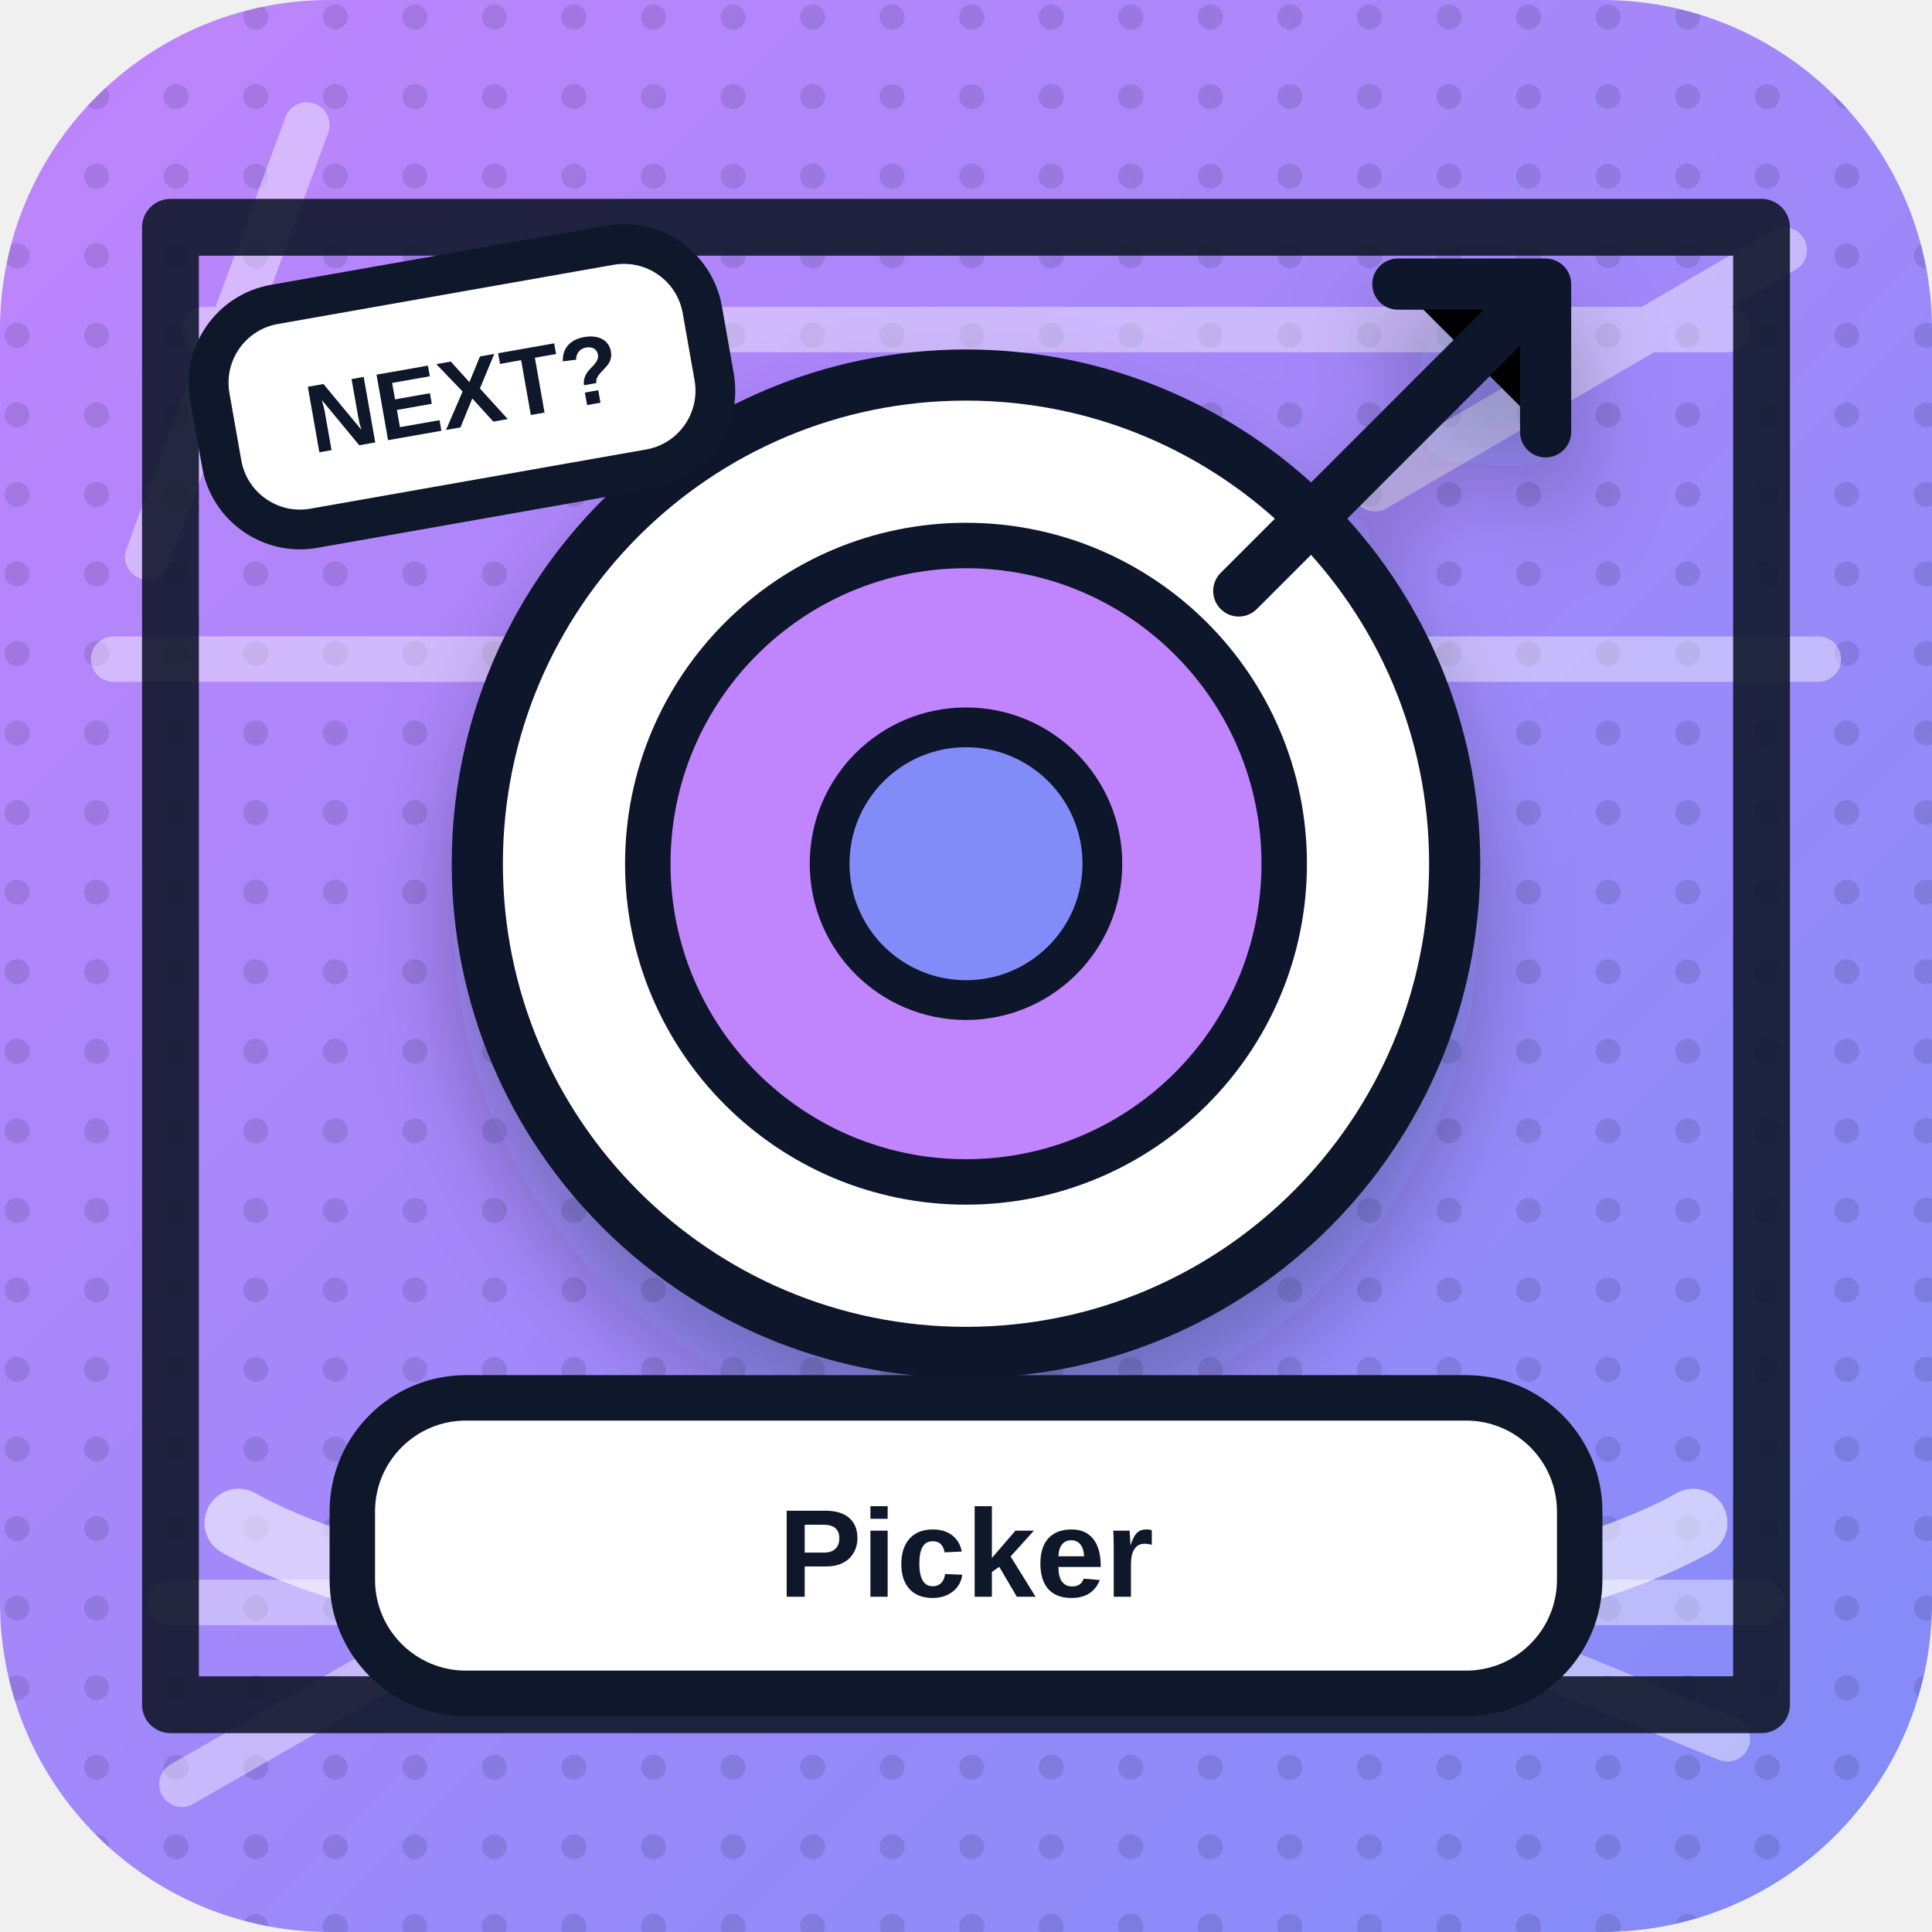
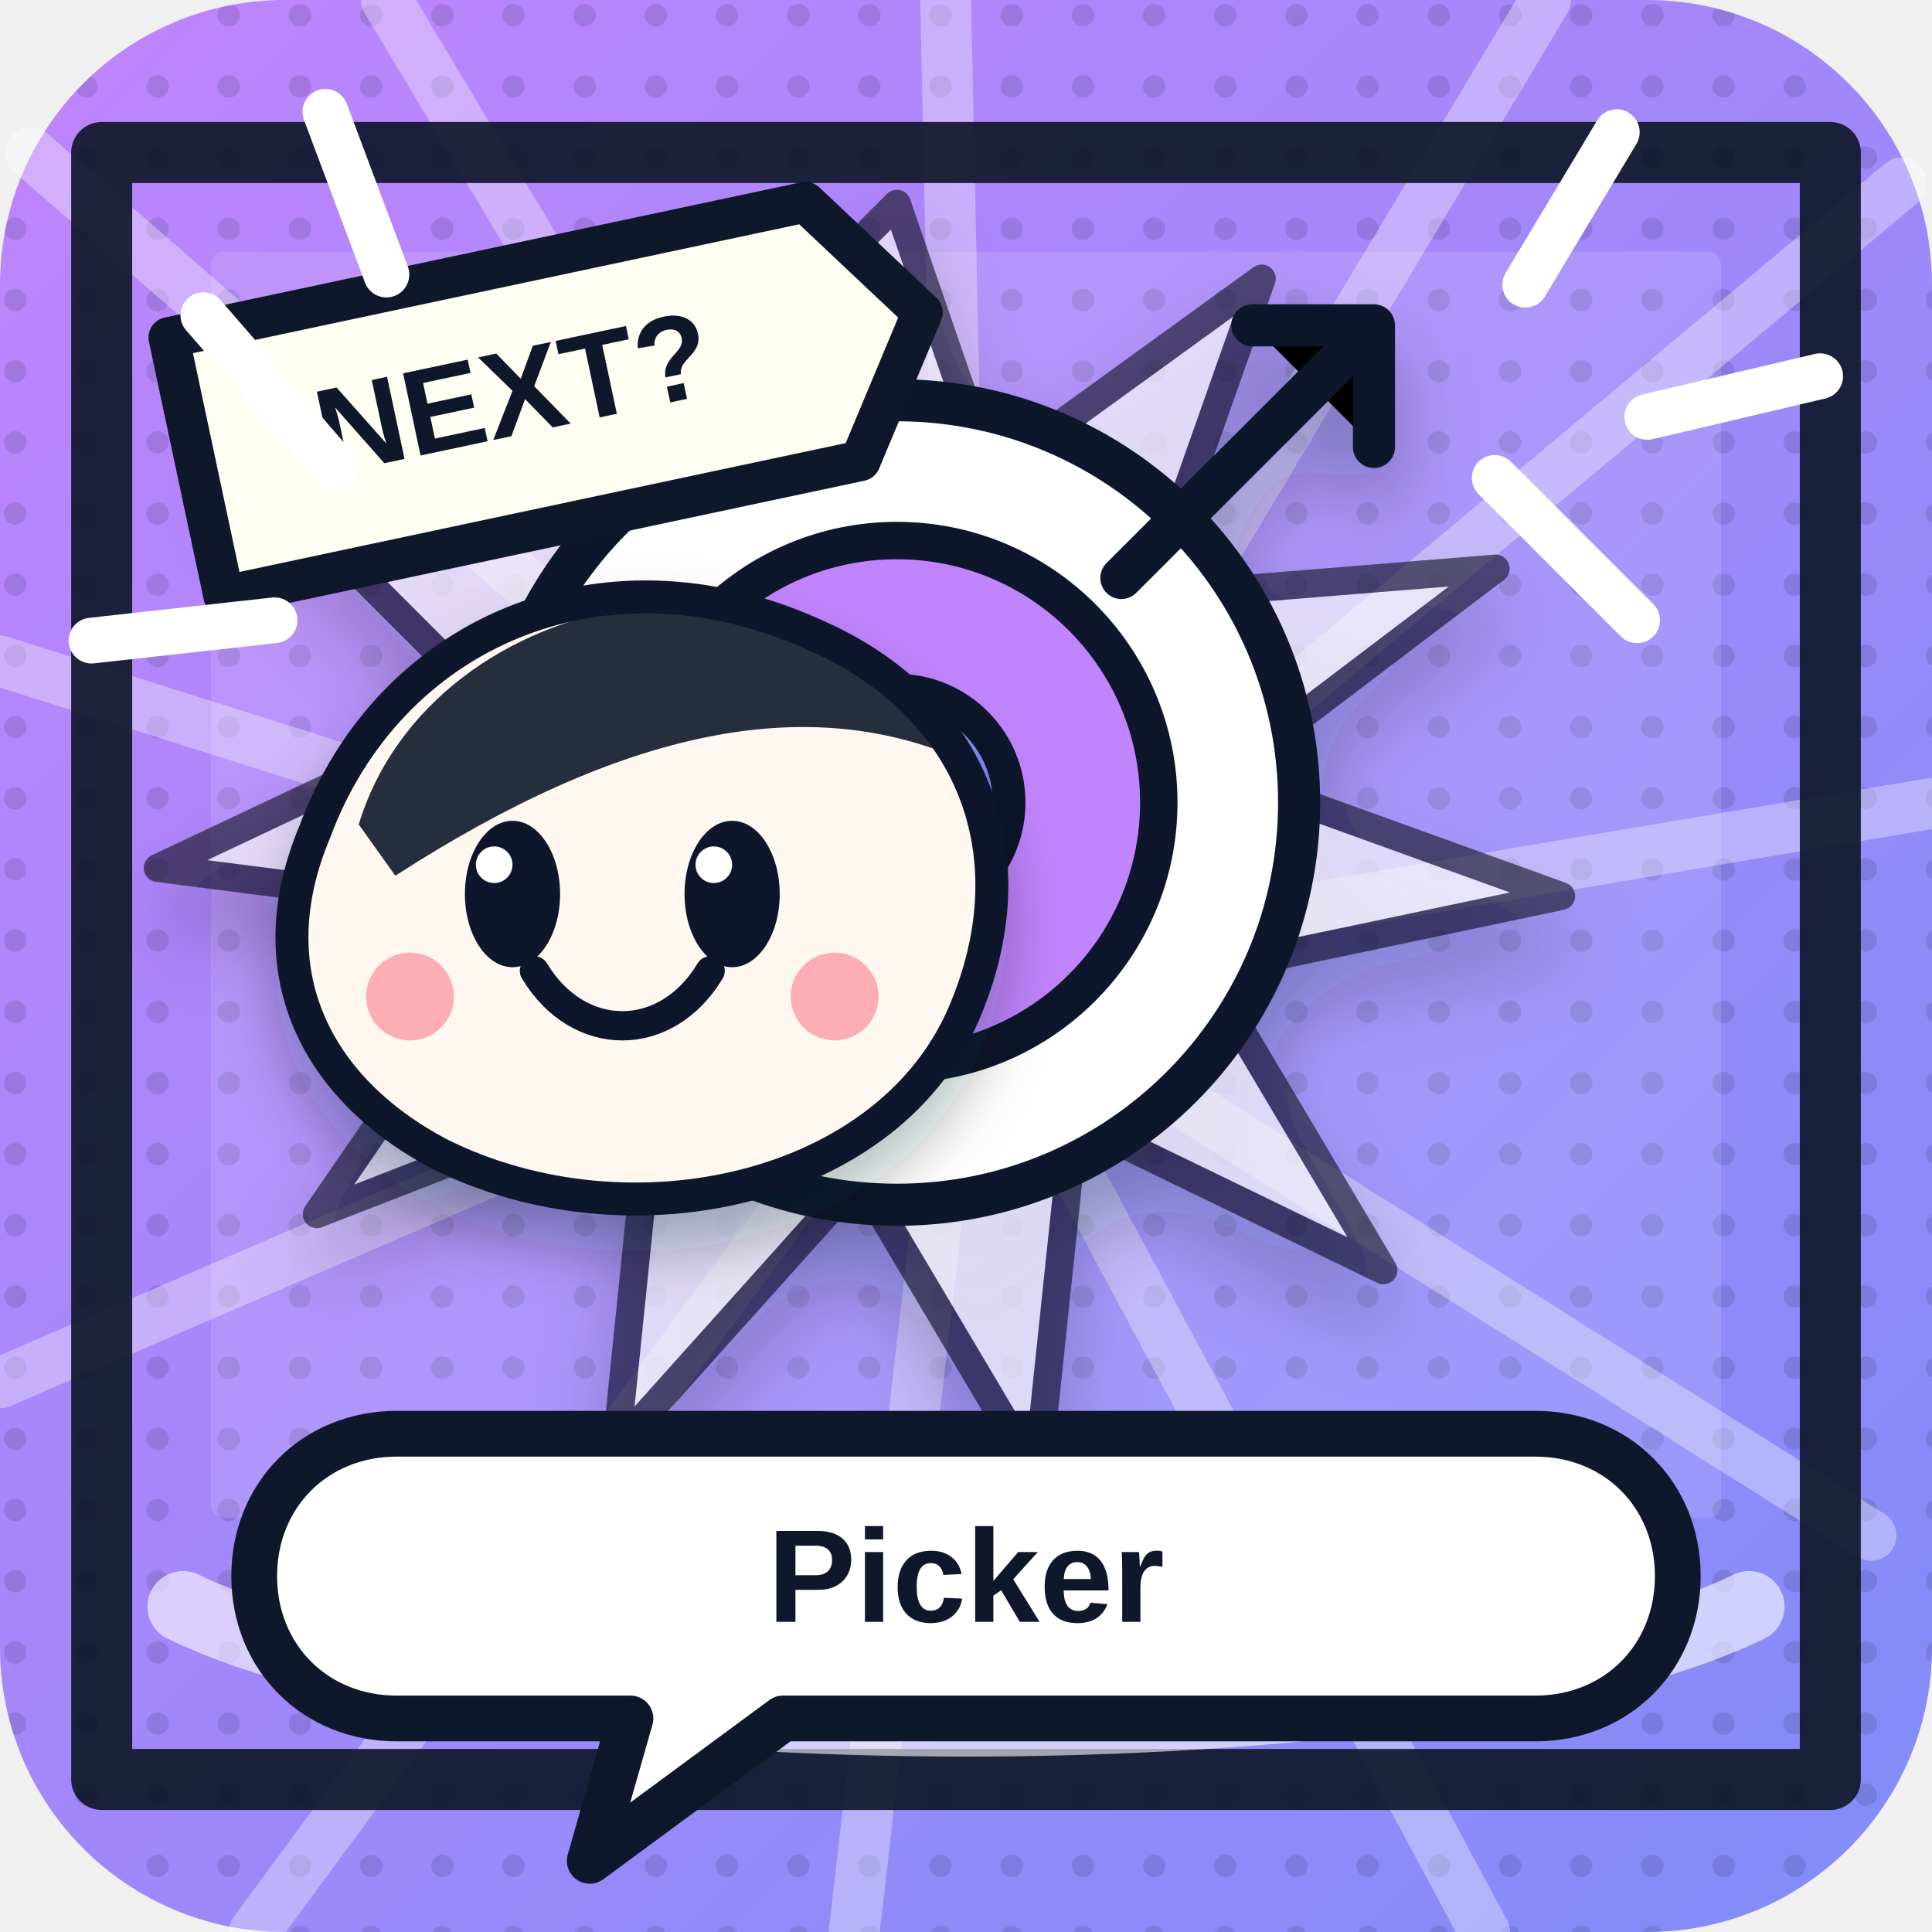
- <svg xmlns="http://www.w3.org/2000/svg" viewBox="0 0 340 340" role="img" aria-label="Picker manga classroom tool icon">
+ <svg xmlns="http://www.w3.org/2000/svg" viewBox="0 0 380 380" role="img" aria-label="Picker manga classroom tool icon">
  <defs>
    <linearGradient id="bg" x1="0" y1="0" x2="1" y2="1">
      <stop offset="0" stop-color="#c084fc" />
      <stop offset="1" stop-color="#818cf8" />
    </linearGradient>
    <pattern id="dots" width="14" height="14" patternUnits="userSpaceOnUse">
      <circle cx="3" cy="3" r="2.2" fill="#0f172a" opacity=".13" />
    </pattern>
    <filter id="shadow" x="-20%" y="-20%" width="140%" height="140%">
      <feDropShadow dx="0" dy="10" stdDeviation="8" flood-color="#0f172a" flood-opacity=".28" />
    </filter>
  </defs>
-   <rect width="340" height="340" rx="58" fill="url(#bg)" />
-   <rect width="340" height="340" rx="58" fill="url(#dots)" />
-   <path d="M36 58h268M20 116h300M30 282h280M54 22l-28 76M314 44l-72 42M304 306l-88-36M32 314l94-54" stroke="#fff" stroke-width="8" stroke-linecap="round" opacity=".42" />
-   <path d="M30 40h280v260H30z" fill="none" stroke="#0f172a" stroke-width="10" stroke-linejoin="round" opacity=".9" />
-   <g filter="url(#shadow)">
+   <rect width="380" height="380" rx="56" fill="url(#bg)" />
+   <rect width="380" height="380" rx="56" fill="url(#dots)" />
+   <path d="M190 190L6 30M190 190L76 0M190 190L186 0M190 190L304 0M190 190L374 36M190 190L380 158M190 190L368 302M190 190L292 380M190 190L168 380M190 190L50 380M190 190L0 272M190 190L0 130" stroke="#fff" stroke-width="10" stroke-linecap="round" opacity=".34" />
+   <path d="M20 30h340v320H20z" fill="none" stroke="#0f172a" stroke-width="12" stroke-linejoin="round" opacity=".92" />
+   <path d="M44 52h292v244H44z" fill="#ffffff" opacity=".12" stroke="#ffffff" stroke-width="5" stroke-linejoin="round" />
+   <g transform="translate(20 18) scale(.92)" filter="url(#shadow)">
+     <path d="M170 24l20 58 58-42-24 68 74-6-58 44 72 26-76 16 38 64-66-32-8 76-38-64-52 58 8-78-72 28 44-64-78-10 72-34-54-54 72 14z" fill="#ffffff" opacity=".64" stroke="#0f172a" stroke-width="6" stroke-linejoin="round" />
    <circle cx="170" cy="152" r="86" fill="#ffffff" stroke="#0f172a" stroke-width="9" />
    <circle cx="170" cy="152" r="56" fill="#c084fc" stroke="#0f172a" stroke-width="8" />
    <circle cx="170" cy="152" r="24" fill="#818cf8" stroke="#0f172a" stroke-width="7" />
    <path d="M218 104l54-54M246 50h26v26" stroke="#0f172a" stroke-width="9" stroke-linecap="round" stroke-linejoin="round" />
  </g>
-   <path d="M42 268c50 28 206 28 256 0" fill="none" stroke="#fff" stroke-width="12" stroke-linecap="round" opacity=".58" />
-   <rect x="62" y="246" width="216" height="52" rx="20" fill="#ffffff" stroke="#0f172a" stroke-width="8" />
-   <text x="170" y="281" text-anchor="middle" font-size="22" font-weight="900" fill="#0f172a" font-family="Arial Black, Arial">Picker</text>
-   <g transform="rotate(-10 82 72)">
-     <rect x="38" y="48" width="88" height="40" rx="14" fill="#ffffff" stroke="#0f172a" stroke-width="7" />
-     <text x="82" y="75" text-anchor="middle" font-size="17" font-weight="900" fill="#0f172a" font-family="Arial Black, Arial">NEXT?</text>
+   <g transform="translate(0 34) scale(.72)" filter="url(#shadow)">
+     <g>
+       <path d="M86 180c20-54 78-80 136-54 42 18 60 58 42 102-20 50-92 66-144 40-34-18-50-50-34-88z" fill="#fff8f0" stroke="#0f172a" stroke-width="9" />
+       <path d="M98 178c20-66 124-86 164-18-42-18-92-8-154 32z" fill="#0f172a" opacity=".9" />
+       <ellipse cx="140" cy="197" rx="13" ry="20" fill="#0f172a" />
+       <ellipse cx="200" cy="197" rx="13" ry="20" fill="#0f172a" />
+       <circle cx="135" cy="189" r="5" fill="#fff" />
+       <circle cx="195" cy="189" r="5" fill="#fff" />
+       <path d="M146 218c12 20 36 20 48 0" fill="none" stroke="#0f172a" stroke-width="8" stroke-linecap="round" />
+       <circle cx="112" cy="225" r="12" fill="#fb7185" opacity=".55" />
+       <circle cx="228" cy="225" r="12" fill="#fb7185" opacity=".55" />
+     </g>
  </g>
+   <path d="M36 316c62 30 246 30 308 0" fill="none" stroke="#fff" stroke-width="14" stroke-linecap="round" opacity=".6" />
+   <path d="M78 282h224c16 0 28 12 28 28s-12 28-28 28H154l-38 28 8-28H78c-16 0-28-12-28-28s12-28 28-28z" fill="#ffffff" stroke="#0f172a" stroke-width="9" stroke-linejoin="round" />
+   <text x="190" y="319" text-anchor="middle" font-size="26" font-weight="900" fill="#0f172a" font-family="Arial Black, Arial">Picker</text>
+   <g transform="rotate(-12 104 82)">
+     <path d="M38 52h128l18 26-18 26H38z" fill="#fffef2" stroke="#0f172a" stroke-width="8" stroke-linejoin="round" />
+     <text x="102" y="85" text-anchor="middle" font-size="24" font-weight="900" fill="#0f172a" font-family="Arial Black, Arial">NEXT?</text>
+   </g>
+   <path d="M300 56l18-30M324 82l34-8M294 94l28 28M66 92L40 62M54 122l-36 4M76 54L64 22" stroke="#fff" stroke-width="9" stroke-linecap="round" />
</svg>
